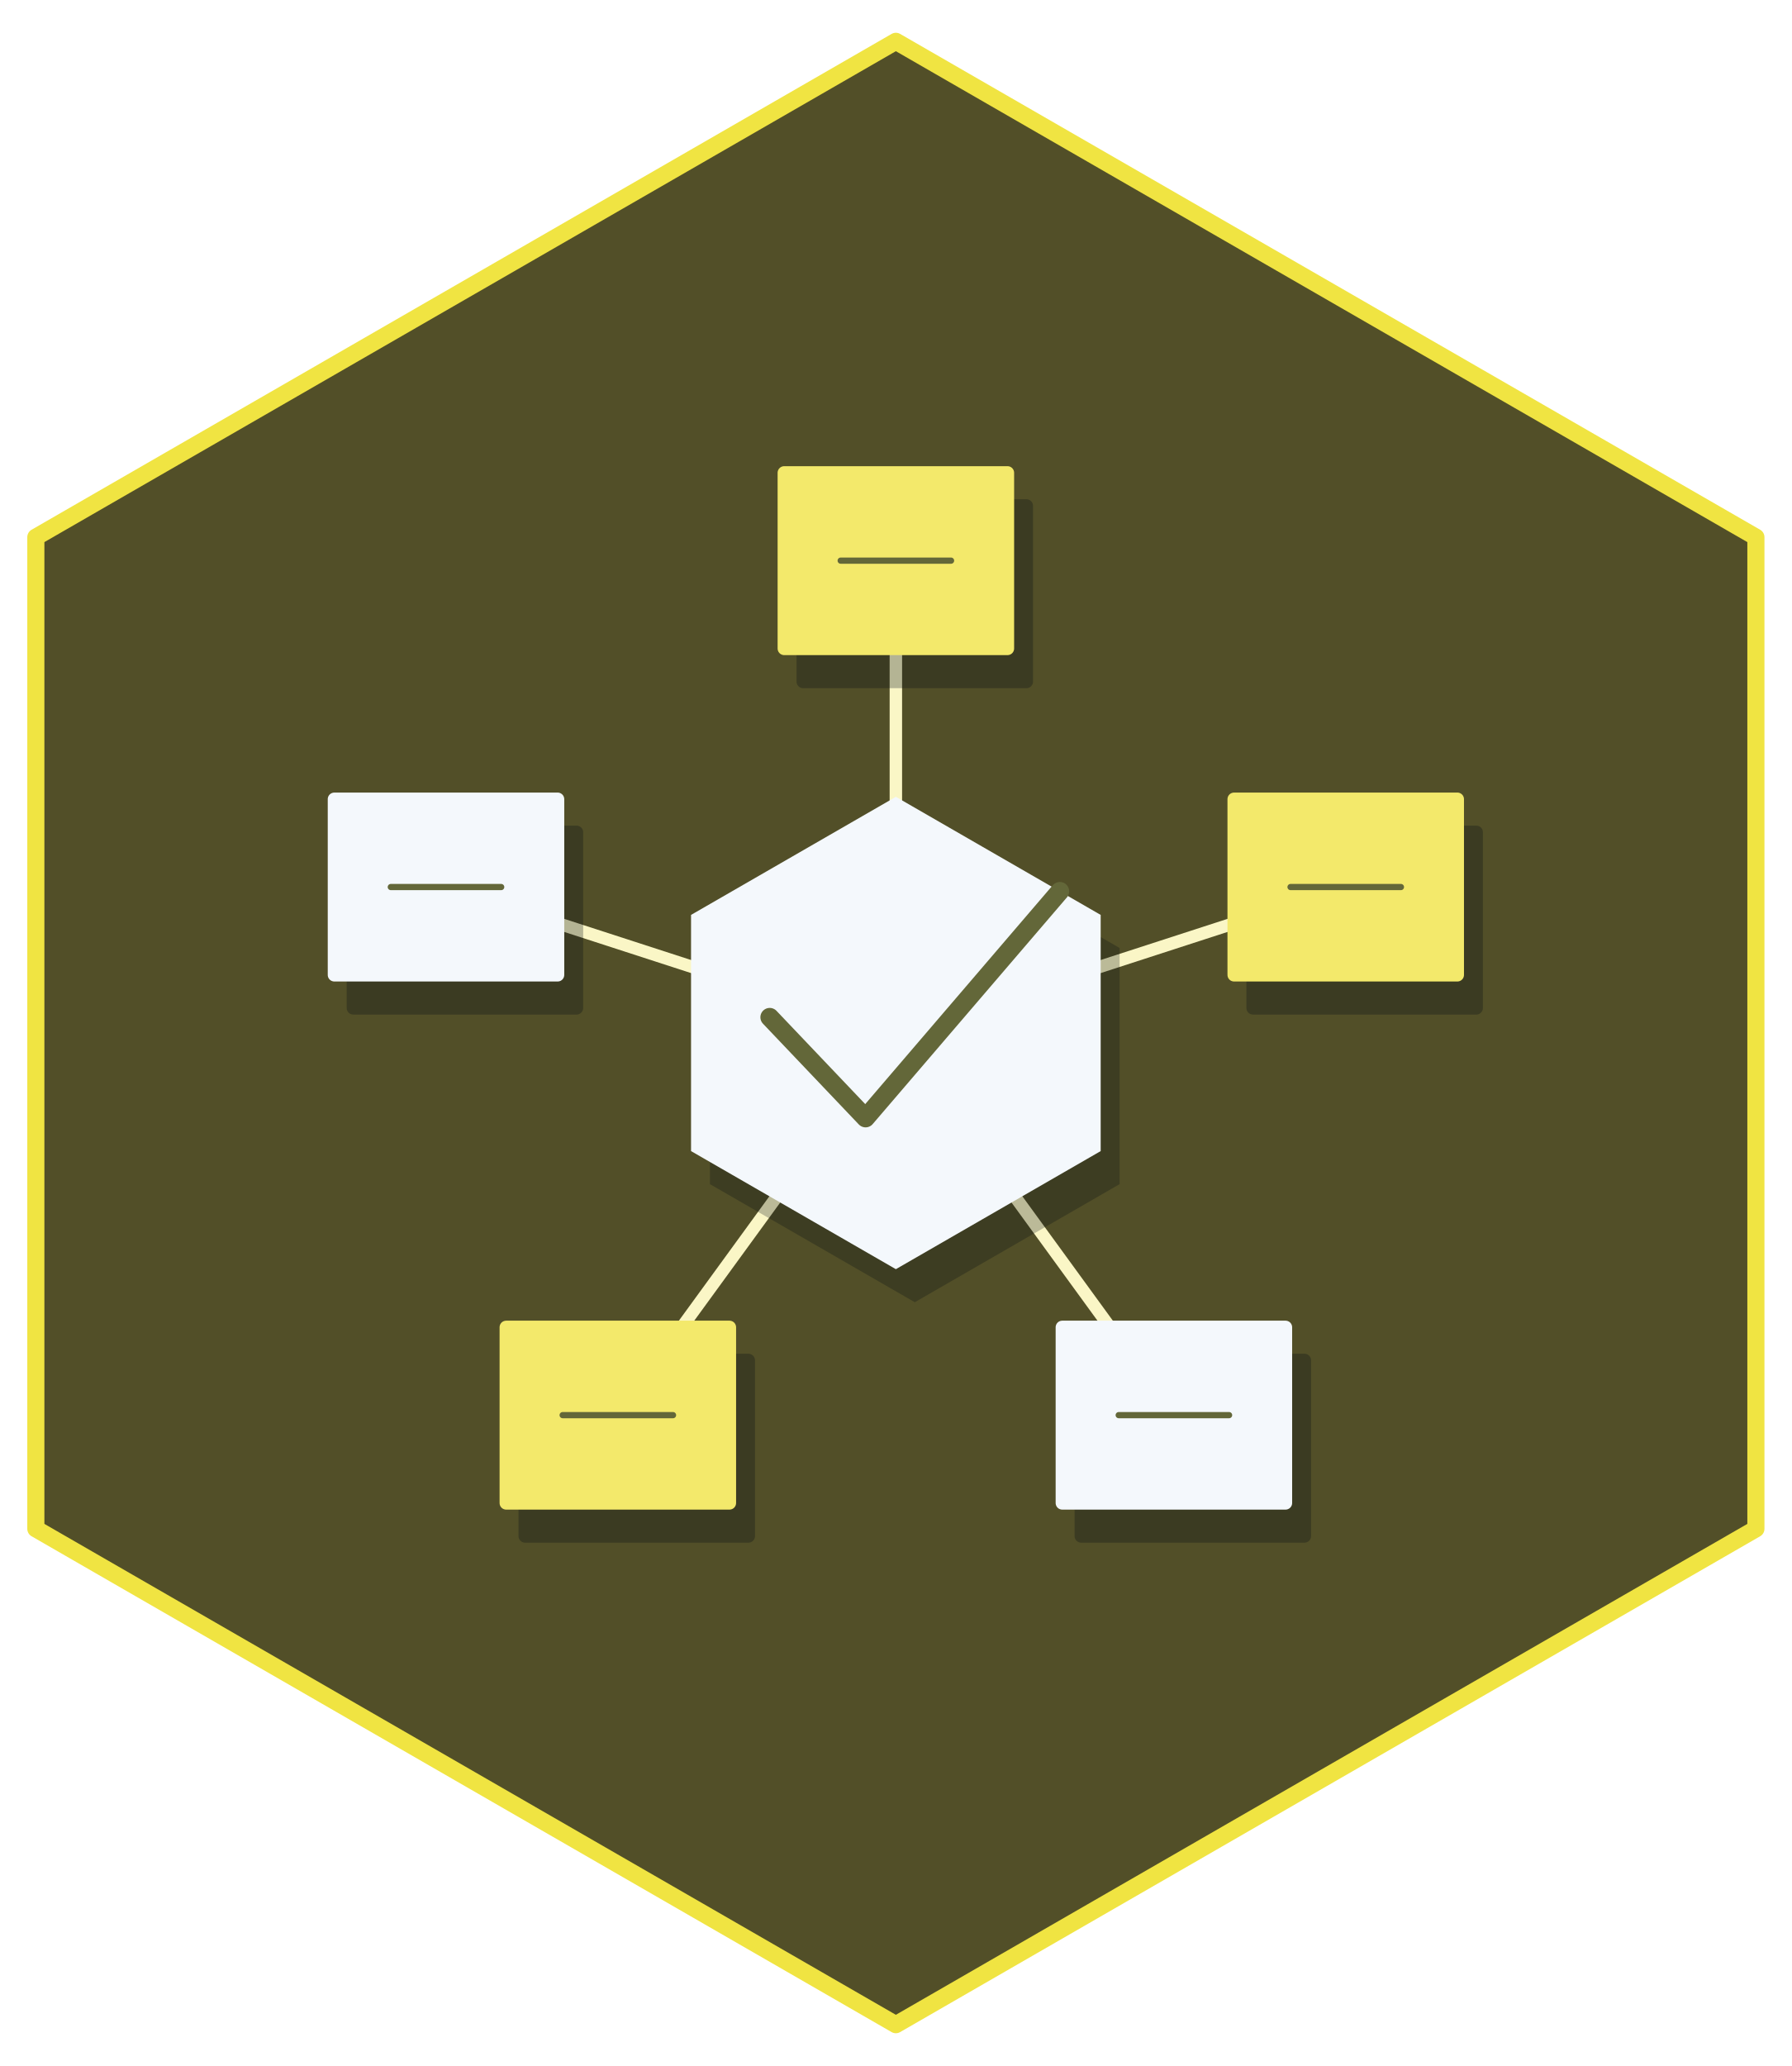
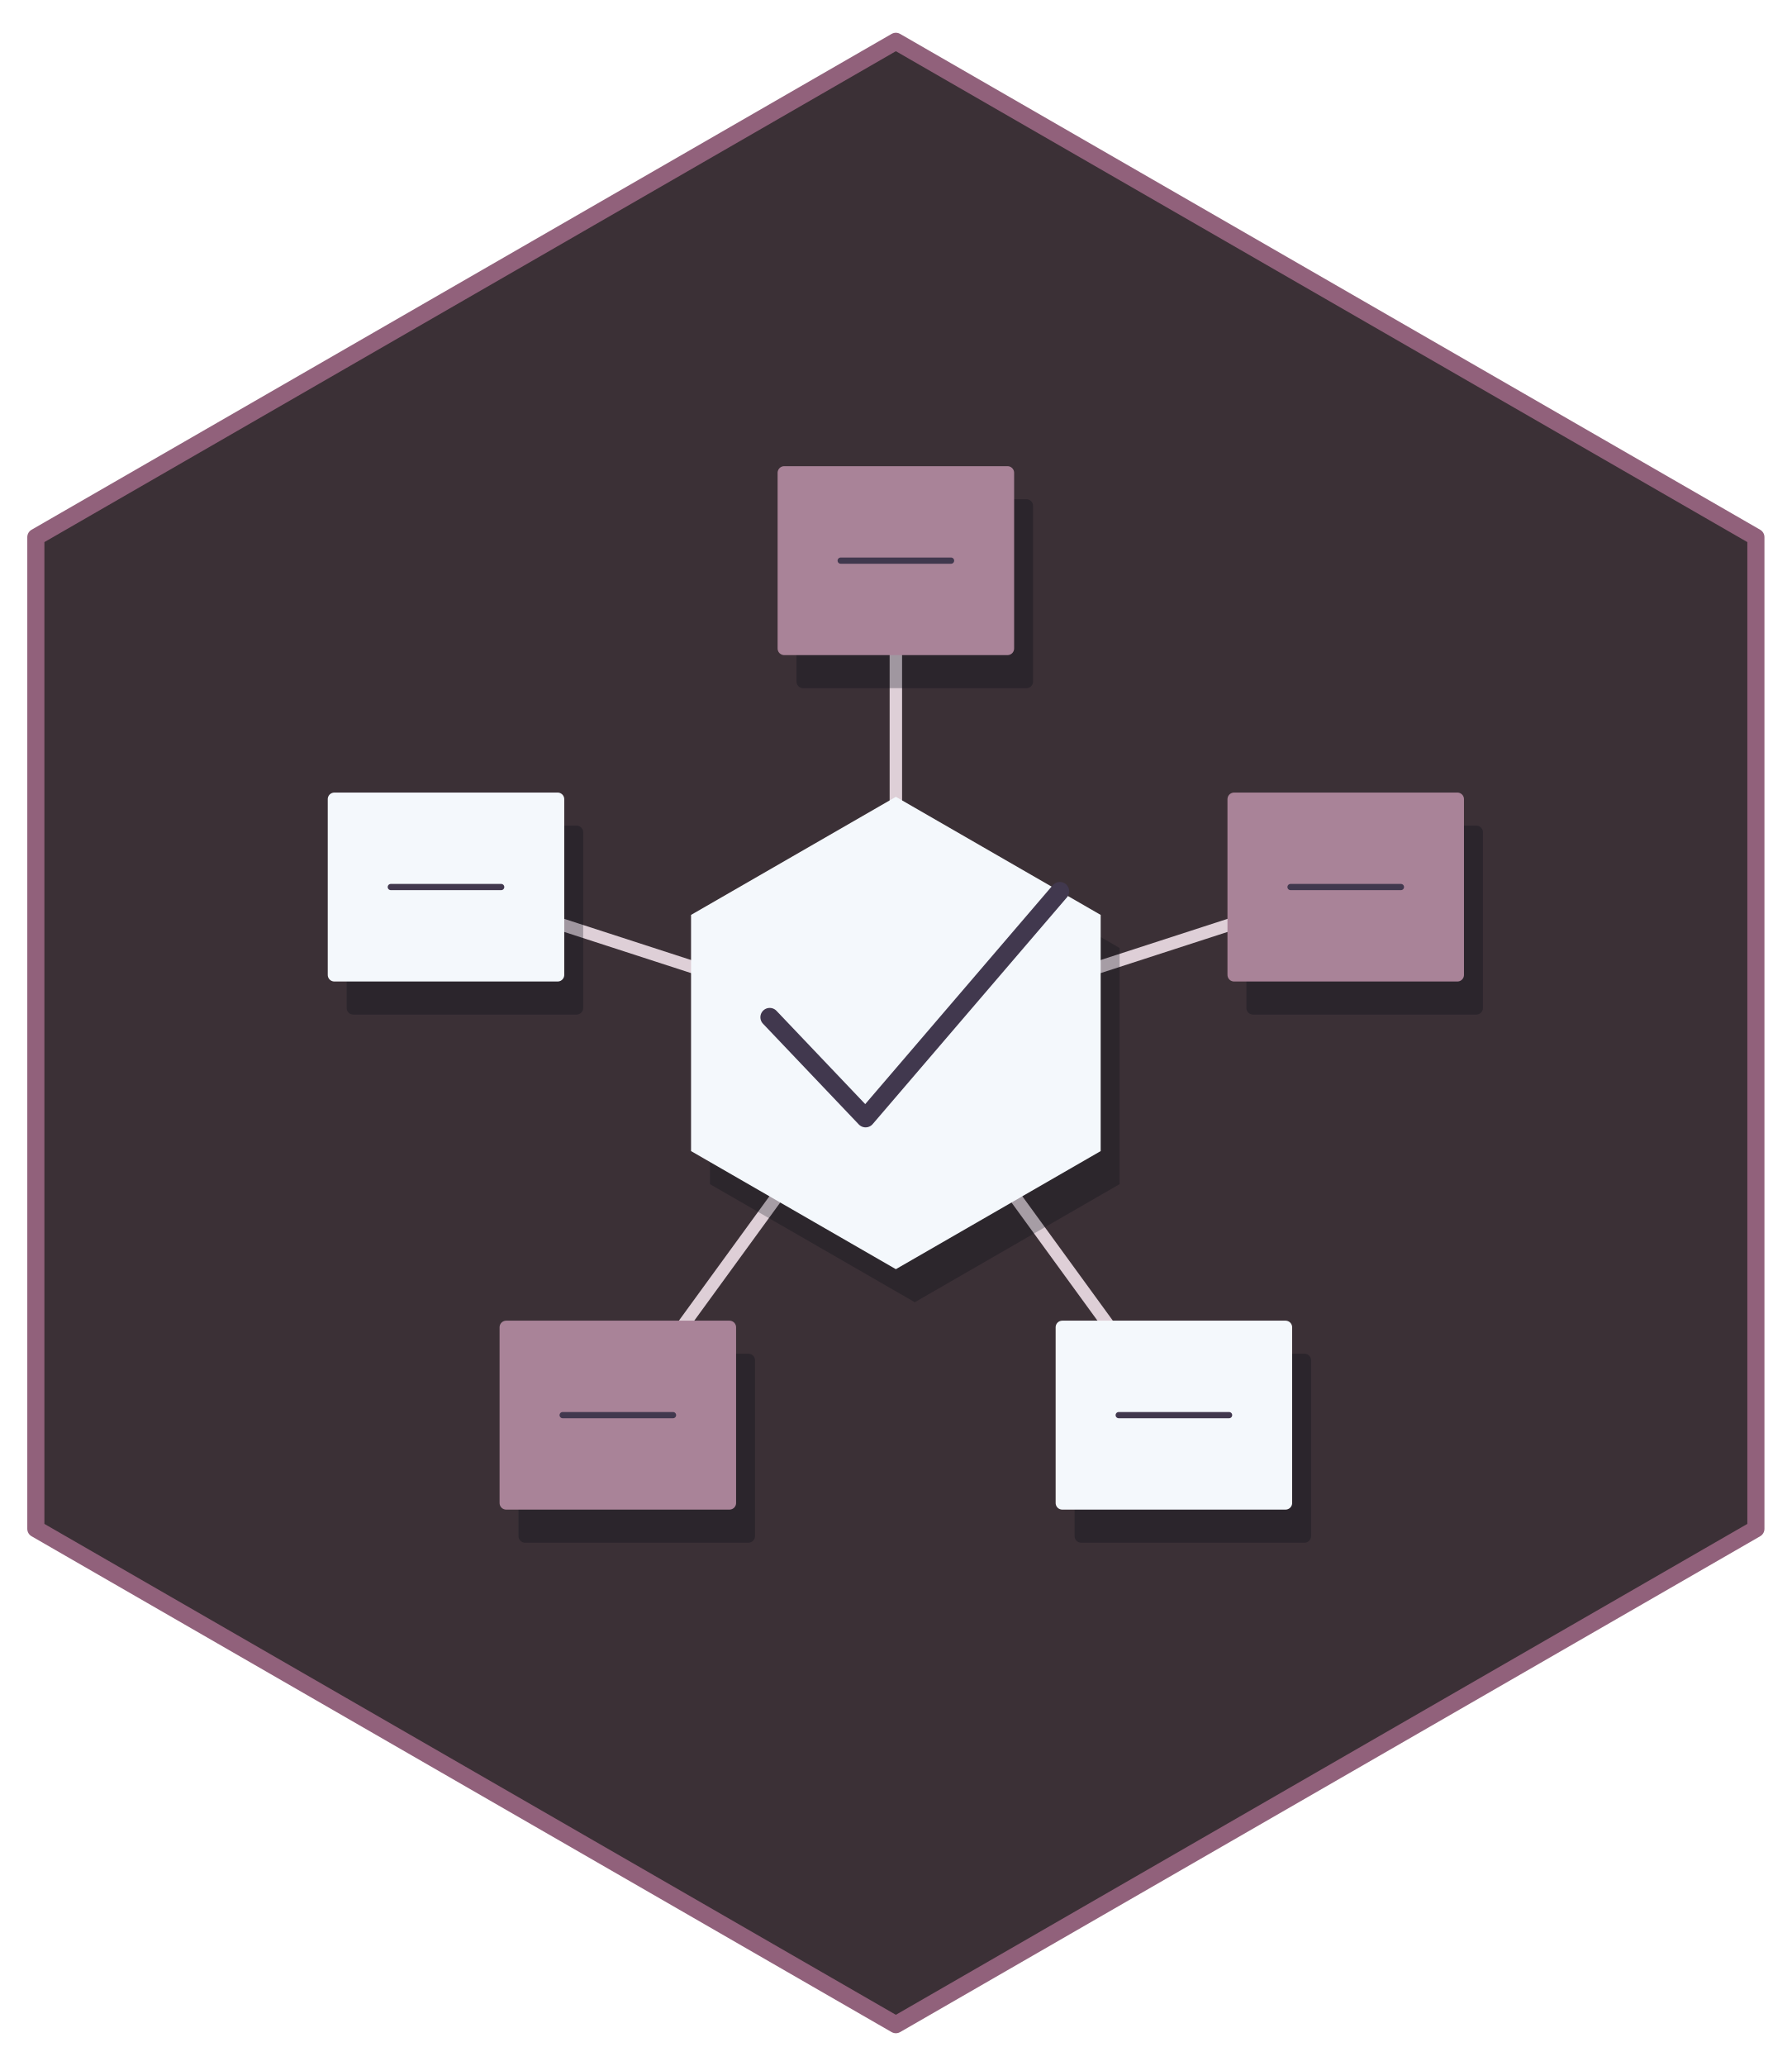
- <svg xmlns="http://www.w3.org/2000/svg" width="432pt" height="498pt" viewBox="0 0 432 498">
-   <path fill-rule="nonzero" fill="rgb(32.157%, 30.98%, 15.686%)" fill-opacity="1" stroke-width="4.125" stroke-linecap="round" stroke-linejoin="round" stroke="rgb(94.118%, 89.412%, 25.882%)" stroke-opacity="1" stroke-miterlimit="10" d="M 216 9.961 L 423.359 129.48 L 423.359 368.52 L 216 488.039 L 8.641 368.52 L 8.641 129.48 Z M 216 9.961 " />
-   <path fill="none" stroke-width="3" stroke-linecap="round" stroke-linejoin="round" stroke="rgb(98.039%, 96.471%, 77.647%)" stroke-opacity="1" stroke-miterlimit="10" d="M 216 249 L 216 135.141 " />
+ <svg xmlns="http://www.w3.org/2000/svg" width="432" height="498" viewBox="0 0 432 498">
+   <path fill-rule="nonzero" fill="rgb(23.137%, 18.824%, 21.176%)" fill-opacity="1" stroke-width="4.125" stroke-linecap="round" stroke-linejoin="round" stroke="rgb(56.863%, 38.039%, 48.235%)" stroke-opacity="1" stroke-miterlimit="10" d="M 216 9.961 L 423.359 129.48 L 423.359 368.52 L 216 488.039 L 8.641 368.52 L 8.641 129.48 Z M 216 9.961 " />
+   <path fill="none" stroke-width="3" stroke-linecap="round" stroke-linejoin="round" stroke="rgb(87.059%, 81.176%, 84.314%)" stroke-opacity="1" stroke-miterlimit="10" d="M 216 249 L 216 135.141 " />
  <path fill-rule="nonzero" fill="rgb(1.176%, 3.922%, 7.059%)" fill-opacity="0.278" d="M 193.645 165.883 L 247.48 165.883 L 247.414 165.883 L 247.672 165.871 L 247.922 165.82 L 248.164 165.73 L 248.387 165.602 L 248.586 165.438 L 248.754 165.246 L 248.891 165.031 L 248.992 164.793 L 249.055 164.547 L 249.074 164.289 L 249.074 121.934 L 249.055 121.68 L 248.992 121.43 L 248.891 121.195 L 248.754 120.977 L 248.586 120.785 L 248.387 120.621 L 248.164 120.496 L 247.922 120.402 L 247.672 120.352 L 247.48 120.34 L 193.645 120.34 L 193.836 120.352 L 193.578 120.34 L 193.324 120.371 L 193.078 120.445 L 192.848 120.555 L 192.637 120.699 L 192.449 120.879 L 192.297 121.082 L 192.176 121.309 L 192.098 121.555 L 192.055 121.805 L 192.051 121.934 L 192.051 164.289 L 192.055 164.16 L 192.055 164.418 L 192.098 164.672 L 192.176 164.914 L 192.297 165.141 L 192.449 165.348 L 192.637 165.523 L 192.848 165.672 L 193.078 165.781 L 193.324 165.852 L 193.578 165.883 Z M 193.645 165.883 " />
-   <path fill-rule="nonzero" fill="rgb(95.294%, 91.373%, 41.961%)" fill-opacity="1" d="M 189.082 157.914 L 242.918 157.914 L 242.855 157.914 L 243.109 157.902 L 243.363 157.852 L 243.602 157.758 L 243.824 157.633 L 244.023 157.469 L 244.191 157.277 L 244.328 157.059 L 244.43 156.824 L 244.492 156.574 L 244.512 156.32 L 244.512 113.965 L 244.492 113.707 L 244.43 113.461 L 244.328 113.223 L 244.191 113.008 L 244.023 112.816 L 243.824 112.652 L 243.602 112.523 L 243.363 112.434 L 243.109 112.383 L 242.918 112.371 L 189.082 112.371 L 189.273 112.383 L 189.02 112.371 L 188.762 112.402 L 188.516 112.473 L 188.285 112.582 L 188.074 112.73 L 187.891 112.906 L 187.734 113.113 L 187.617 113.34 L 187.535 113.582 L 187.492 113.836 L 187.488 113.965 L 187.488 156.32 L 187.492 156.191 L 187.492 156.449 L 187.535 156.699 L 187.617 156.945 L 187.734 157.172 L 187.891 157.375 L 188.074 157.555 L 188.285 157.699 L 188.516 157.809 L 188.762 157.883 L 189.02 157.914 Z M 189.082 157.914 " />
-   <path fill="none" stroke-width="1.5" stroke-linecap="round" stroke-linejoin="round" stroke="rgb(38.824%, 40.392%, 22.353%)" stroke-opacity="1" stroke-miterlimit="10" d="M 202.695 135.141 L 229.305 135.141 " />
-   <path fill="none" stroke-width="3" stroke-linecap="round" stroke-linejoin="round" stroke="rgb(98.039%, 96.471%, 77.647%)" stroke-opacity="1" stroke-miterlimit="10" d="M 216 249 L 107.535 213.816 " />
+   <path fill-rule="nonzero" fill="rgb(66.275%, 51.373%, 59.608%)" fill-opacity="1" d="M 189.082 157.914 L 242.918 157.914 L 242.855 157.914 L 243.109 157.902 L 243.363 157.852 L 243.602 157.758 L 243.824 157.633 L 244.023 157.469 L 244.191 157.277 L 244.328 157.059 L 244.43 156.824 L 244.492 156.574 L 244.512 156.32 L 244.512 113.965 L 244.492 113.707 L 244.43 113.461 L 244.328 113.223 L 244.191 113.008 L 244.023 112.816 L 243.824 112.652 L 243.602 112.523 L 243.363 112.434 L 243.109 112.383 L 242.918 112.371 L 189.082 112.371 L 189.273 112.383 L 189.02 112.371 L 188.762 112.402 L 188.516 112.473 L 188.285 112.582 L 188.074 112.73 L 187.891 112.906 L 187.734 113.113 L 187.617 113.34 L 187.535 113.582 L 187.492 113.836 L 187.488 113.965 L 187.488 156.32 L 187.492 156.191 L 187.492 156.449 L 187.535 156.699 L 187.617 156.945 L 187.734 157.172 L 187.891 157.375 L 188.074 157.555 L 188.285 157.699 L 188.516 157.809 L 188.762 157.883 L 189.02 157.914 Z M 189.082 157.914 " />
+   <path fill="none" stroke-width="1.5" stroke-linecap="round" stroke-linejoin="round" stroke="rgb(25.49%, 21.961%, 30.588%)" stroke-opacity="1" stroke-miterlimit="10" d="M 202.695 135.141 L 229.305 135.141 " />
+   <path fill="none" stroke-width="3" stroke-linecap="round" stroke-linejoin="round" stroke="rgb(87.059%, 81.176%, 84.314%)" stroke-opacity="1" stroke-miterlimit="10" d="M 216 249 L 107.535 213.816 " />
  <path fill-rule="nonzero" fill="rgb(1.176%, 3.922%, 7.059%)" fill-opacity="0.278" d="M 85.18 244.559 L 139.016 244.559 L 138.949 244.555 L 139.207 244.547 L 139.457 244.496 L 139.695 244.402 L 139.918 244.277 L 140.117 244.113 L 140.289 243.922 L 140.426 243.703 L 140.527 243.469 L 140.586 243.219 L 140.609 242.965 L 140.609 200.609 L 140.586 200.352 L 140.527 200.105 L 140.426 199.867 L 140.289 199.652 L 140.117 199.457 L 139.918 199.297 L 139.695 199.168 L 139.457 199.078 L 139.207 199.027 L 139.016 199.016 L 85.18 199.016 L 85.371 199.027 L 85.113 199.016 L 84.859 199.047 L 84.613 199.117 L 84.379 199.227 L 84.168 199.375 L 83.984 199.551 L 83.832 199.758 L 83.711 199.984 L 83.629 200.227 L 83.59 200.48 L 83.582 200.609 L 83.582 242.965 L 83.59 242.836 L 83.59 243.094 L 83.629 243.344 L 83.711 243.59 L 83.832 243.816 L 83.984 244.02 L 84.168 244.199 L 84.379 244.344 L 84.613 244.453 L 84.859 244.523 L 85.113 244.555 Z M 85.18 244.559 " />
  <path fill-rule="nonzero" fill="rgb(95.686%, 97.255%, 98.824%)" fill-opacity="1" d="M 80.617 236.586 L 134.453 236.586 L 134.387 236.586 L 134.645 236.574 L 134.895 236.523 L 135.137 236.434 L 135.355 236.305 L 135.555 236.145 L 135.727 235.949 L 135.863 235.734 L 135.965 235.5 L 136.023 235.25 L 136.047 234.992 L 136.047 192.637 L 136.023 192.383 L 135.965 192.133 L 135.863 191.898 L 135.727 191.68 L 135.555 191.488 L 135.355 191.328 L 135.137 191.199 L 134.895 191.105 L 134.645 191.055 L 134.453 191.043 L 80.617 191.043 L 80.809 191.055 L 80.551 191.047 L 80.297 191.078 L 80.051 191.148 L 79.82 191.258 L 79.609 191.402 L 79.422 191.582 L 79.27 191.785 L 79.148 192.012 L 79.066 192.258 L 79.027 192.512 L 79.023 192.637 L 79.023 234.992 L 79.027 234.867 L 79.027 235.121 L 79.066 235.375 L 79.148 235.617 L 79.27 235.844 L 79.422 236.051 L 79.609 236.227 L 79.82 236.375 L 80.051 236.484 L 80.297 236.555 L 80.551 236.586 Z M 80.617 236.586 " />
-   <path fill="none" stroke-width="1.5" stroke-linecap="round" stroke-linejoin="round" stroke="rgb(38.824%, 40.392%, 22.353%)" stroke-opacity="1" stroke-miterlimit="10" d="M 94.227 213.816 L 120.84 213.816 " />
-   <path fill="none" stroke-width="3" stroke-linecap="round" stroke-linejoin="round" stroke="rgb(98.039%, 96.471%, 77.647%)" stroke-opacity="1" stroke-miterlimit="10" d="M 216 249 L 148.965 341.113 " />
+   <path fill="none" stroke-width="1.5" stroke-linecap="round" stroke-linejoin="round" stroke="rgb(25.49%, 21.961%, 30.588%)" stroke-opacity="1" stroke-miterlimit="10" d="M 94.227 213.816 L 120.84 213.816 " />
+   <path fill="none" stroke-width="3" stroke-linecap="round" stroke-linejoin="round" stroke="rgb(87.059%, 81.176%, 84.314%)" stroke-opacity="1" stroke-miterlimit="10" d="M 216 249 L 148.965 341.113 " />
  <path fill-rule="nonzero" fill="rgb(1.176%, 3.922%, 7.059%)" fill-opacity="0.278" d="M 126.609 371.855 L 180.445 371.855 L 180.379 371.855 L 180.637 371.844 L 180.887 371.793 L 181.129 371.699 L 181.352 371.574 L 181.547 371.41 L 181.719 371.219 L 181.855 371 L 181.957 370.766 L 182.016 370.516 L 182.039 370.262 L 182.039 327.906 L 182.016 327.648 L 181.957 327.402 L 181.855 327.164 L 181.719 326.949 L 181.547 326.758 L 181.352 326.594 L 181.129 326.465 L 180.887 326.375 L 180.637 326.324 L 180.445 326.312 L 126.609 326.312 L 126.801 326.324 L 126.543 326.312 L 126.289 326.344 L 126.043 326.414 L 125.812 326.523 L 125.602 326.672 L 125.414 326.848 L 125.262 327.055 L 125.141 327.281 L 125.059 327.523 L 125.02 327.777 L 125.016 327.906 L 125.016 370.262 L 125.02 370.133 L 125.02 370.391 L 125.059 370.641 L 125.141 370.887 L 125.262 371.113 L 125.414 371.316 L 125.602 371.496 L 125.812 371.641 L 126.043 371.75 L 126.289 371.824 L 126.543 371.855 Z M 126.609 371.855 " />
-   <path fill-rule="nonzero" fill="rgb(95.294%, 91.373%, 41.961%)" fill-opacity="1" d="M 122.047 363.883 L 175.883 363.883 L 175.816 363.883 L 176.074 363.875 L 176.324 363.82 L 176.566 363.73 L 176.789 363.602 L 176.988 363.441 L 177.156 363.25 L 177.293 363.031 L 177.395 362.797 L 177.457 362.547 L 177.477 362.289 L 177.477 319.934 L 177.457 319.68 L 177.395 319.43 L 177.293 319.195 L 177.156 318.977 L 176.988 318.785 L 176.789 318.625 L 176.566 318.496 L 176.324 318.406 L 176.074 318.352 L 175.883 318.34 L 122.047 318.34 L 122.238 318.352 L 121.98 318.344 L 121.727 318.375 L 121.48 318.445 L 121.25 318.555 L 121.039 318.699 L 120.852 318.879 L 120.699 319.082 L 120.578 319.312 L 120.5 319.555 L 120.457 319.809 L 120.453 319.934 L 120.453 362.289 L 120.457 362.164 L 120.457 362.418 L 120.5 362.672 L 120.578 362.914 L 120.699 363.145 L 120.852 363.348 L 121.039 363.527 L 121.25 363.672 L 121.48 363.781 L 121.727 363.852 L 121.98 363.883 Z M 122.047 363.883 " />
-   <path fill="none" stroke-width="1.5" stroke-linecap="round" stroke-linejoin="round" stroke="rgb(38.824%, 40.392%, 22.353%)" stroke-opacity="1" stroke-miterlimit="10" d="M 135.66 341.113 L 162.27 341.113 " />
-   <path fill="none" stroke-width="3" stroke-linecap="round" stroke-linejoin="round" stroke="rgb(98.039%, 96.471%, 77.647%)" stroke-opacity="1" stroke-miterlimit="10" d="M 216 249 L 283.035 341.113 " />
+   <path fill-rule="nonzero" fill="rgb(66.275%, 51.373%, 59.608%)" fill-opacity="1" d="M 122.047 363.883 L 175.883 363.883 L 175.816 363.883 L 176.074 363.875 L 176.324 363.82 L 176.566 363.73 L 176.789 363.602 L 176.988 363.441 L 177.156 363.25 L 177.293 363.031 L 177.395 362.797 L 177.457 362.547 L 177.477 362.289 L 177.477 319.934 L 177.457 319.68 L 177.395 319.43 L 177.293 319.195 L 177.156 318.977 L 176.988 318.785 L 176.789 318.625 L 176.566 318.496 L 176.324 318.406 L 176.074 318.352 L 175.883 318.34 L 122.047 318.34 L 122.238 318.352 L 121.98 318.344 L 121.727 318.375 L 121.48 318.445 L 121.25 318.555 L 121.039 318.699 L 120.852 318.879 L 120.699 319.082 L 120.578 319.312 L 120.5 319.555 L 120.457 319.809 L 120.453 319.934 L 120.453 362.289 L 120.457 362.164 L 120.457 362.418 L 120.5 362.672 L 120.578 362.914 L 120.699 363.145 L 120.852 363.348 L 121.039 363.527 L 121.25 363.672 L 121.48 363.781 L 121.727 363.852 L 121.98 363.883 Z M 122.047 363.883 " />
+   <path fill="none" stroke-width="1.5" stroke-linecap="round" stroke-linejoin="round" stroke="rgb(25.49%, 21.961%, 30.588%)" stroke-opacity="1" stroke-miterlimit="10" d="M 135.66 341.113 L 162.27 341.113 " />
+   <path fill="none" stroke-width="3" stroke-linecap="round" stroke-linejoin="round" stroke="rgb(87.059%, 81.176%, 84.314%)" stroke-opacity="1" stroke-miterlimit="10" d="M 216 249 L 283.035 341.113 " />
  <path fill-rule="nonzero" fill="rgb(1.176%, 3.922%, 7.059%)" fill-opacity="0.278" d="M 260.68 371.855 L 314.516 371.855 L 314.453 371.855 L 314.707 371.844 L 314.961 371.793 L 315.199 371.699 L 315.422 371.574 L 315.621 371.41 L 315.789 371.219 L 315.926 371 L 316.027 370.766 L 316.09 370.516 L 316.109 370.262 L 316.109 327.906 L 316.09 327.648 L 316.027 327.402 L 315.926 327.164 L 315.789 326.949 L 315.621 326.758 L 315.422 326.594 L 315.199 326.465 L 314.961 326.375 L 314.707 326.324 L 314.516 326.312 L 260.68 326.312 L 260.871 326.324 L 260.617 326.312 L 260.359 326.344 L 260.113 326.414 L 259.883 326.523 L 259.672 326.672 L 259.488 326.848 L 259.332 327.055 L 259.215 327.281 L 259.133 327.523 L 259.09 327.777 L 259.086 327.906 L 259.086 370.262 L 259.09 370.133 L 259.09 370.391 L 259.133 370.641 L 259.215 370.887 L 259.332 371.113 L 259.488 371.316 L 259.672 371.496 L 259.883 371.641 L 260.113 371.75 L 260.359 371.824 L 260.617 371.855 Z M 260.68 371.855 " />
  <path fill-rule="nonzero" fill="rgb(95.686%, 97.255%, 98.824%)" fill-opacity="1" d="M 256.117 363.883 L 309.953 363.883 L 309.891 363.883 L 310.145 363.875 L 310.398 363.82 L 310.637 363.73 L 310.859 363.602 L 311.059 363.441 L 311.227 363.25 L 311.363 363.031 L 311.465 362.797 L 311.527 362.547 L 311.547 362.289 L 311.547 319.934 L 311.527 319.68 L 311.465 319.43 L 311.363 319.195 L 311.227 318.977 L 311.059 318.785 L 310.859 318.625 L 310.637 318.496 L 310.398 318.406 L 310.145 318.352 L 309.953 318.34 L 256.117 318.34 L 256.309 318.352 L 256.055 318.344 L 255.801 318.375 L 255.551 318.445 L 255.32 318.555 L 255.109 318.699 L 254.926 318.879 L 254.77 319.082 L 254.652 319.312 L 254.57 319.555 L 254.527 319.809 L 254.523 319.934 L 254.523 362.289 L 254.527 362.164 L 254.527 362.418 L 254.57 362.672 L 254.652 362.914 L 254.77 363.145 L 254.926 363.348 L 255.109 363.527 L 255.32 363.672 L 255.551 363.781 L 255.801 363.852 L 256.055 363.883 Z M 256.117 363.883 " />
-   <path fill="none" stroke-width="1.5" stroke-linecap="round" stroke-linejoin="round" stroke="rgb(38.824%, 40.392%, 22.353%)" stroke-opacity="1" stroke-miterlimit="10" d="M 269.73 341.113 L 296.34 341.113 " />
-   <path fill="none" stroke-width="3" stroke-linecap="round" stroke-linejoin="round" stroke="rgb(98.039%, 96.471%, 77.647%)" stroke-opacity="1" stroke-miterlimit="10" d="M 216 249 L 324.465 213.816 " />
+   <path fill="none" stroke-width="1.5" stroke-linecap="round" stroke-linejoin="round" stroke="rgb(25.49%, 21.961%, 30.588%)" stroke-opacity="1" stroke-miterlimit="10" d="M 269.73 341.113 L 296.34 341.113 " />
+   <path fill="none" stroke-width="3" stroke-linecap="round" stroke-linejoin="round" stroke="rgb(87.059%, 81.176%, 84.314%)" stroke-opacity="1" stroke-miterlimit="10" d="M 216 249 L 324.465 213.816 " />
  <path fill-rule="nonzero" fill="rgb(1.176%, 3.922%, 7.059%)" fill-opacity="0.278" d="M 302.109 244.559 L 355.945 244.559 L 355.883 244.555 L 356.137 244.547 L 356.391 244.496 L 356.629 244.402 L 356.852 244.277 L 357.051 244.113 L 357.219 243.922 L 357.359 243.703 L 357.457 243.469 L 357.52 243.219 L 357.539 242.965 L 357.539 200.609 L 357.52 200.352 L 357.457 200.105 L 357.359 199.867 L 357.219 199.652 L 357.051 199.457 L 356.852 199.297 L 356.629 199.168 L 356.391 199.078 L 356.137 199.027 L 355.945 199.016 L 302.109 199.016 L 302.301 199.027 L 302.047 199.016 L 301.793 199.047 L 301.543 199.117 L 301.312 199.227 L 301.102 199.375 L 300.918 199.551 L 300.762 199.758 L 300.645 199.984 L 300.562 200.227 L 300.52 200.48 L 300.516 200.609 L 300.516 242.965 L 300.52 242.836 L 300.52 243.094 L 300.562 243.344 L 300.645 243.59 L 300.762 243.816 L 300.918 244.02 L 301.102 244.199 L 301.312 244.344 L 301.543 244.453 L 301.793 244.523 L 302.047 244.555 Z M 302.109 244.559 " />
-   <path fill-rule="nonzero" fill="rgb(95.294%, 91.373%, 41.961%)" fill-opacity="1" d="M 297.547 236.586 L 351.383 236.586 L 351.32 236.586 L 351.578 236.574 L 351.828 236.523 L 352.066 236.434 L 352.289 236.305 L 352.488 236.145 L 352.66 235.949 L 352.797 235.734 L 352.895 235.5 L 352.957 235.25 L 352.977 234.992 L 352.977 192.637 L 352.957 192.383 L 352.895 192.133 L 352.797 191.898 L 352.66 191.68 L 352.488 191.488 L 352.289 191.328 L 352.066 191.199 L 351.828 191.105 L 351.578 191.055 L 351.383 191.043 L 297.547 191.043 L 297.742 191.055 L 297.484 191.047 L 297.23 191.078 L 296.984 191.148 L 296.75 191.258 L 296.539 191.402 L 296.355 191.582 L 296.199 191.785 L 296.082 192.012 L 296 192.258 L 295.961 192.512 L 295.953 192.637 L 295.953 234.992 L 295.961 234.867 L 295.961 235.121 L 296 235.375 L 296.082 235.617 L 296.199 235.844 L 296.355 236.051 L 296.539 236.227 L 296.75 236.375 L 296.984 236.484 L 297.23 236.555 L 297.484 236.586 Z M 297.547 236.586 " />
-   <path fill="none" stroke-width="1.5" stroke-linecap="round" stroke-linejoin="round" stroke="rgb(38.824%, 40.392%, 22.353%)" stroke-opacity="1" stroke-miterlimit="10" d="M 311.16 213.816 L 337.773 213.816 " />
+   <path fill-rule="nonzero" fill="rgb(66.275%, 51.373%, 59.608%)" fill-opacity="1" d="M 297.547 236.586 L 351.383 236.586 L 351.32 236.586 L 351.578 236.574 L 351.828 236.523 L 352.066 236.434 L 352.289 236.305 L 352.488 236.145 L 352.66 235.949 L 352.797 235.734 L 352.895 235.5 L 352.957 235.25 L 352.977 234.992 L 352.977 192.637 L 352.957 192.383 L 352.895 192.133 L 352.797 191.898 L 352.66 191.68 L 352.488 191.488 L 352.289 191.328 L 352.066 191.199 L 351.828 191.105 L 351.578 191.055 L 351.383 191.043 L 297.547 191.043 L 297.742 191.055 L 297.484 191.047 L 297.23 191.078 L 296.984 191.148 L 296.75 191.258 L 296.539 191.402 L 296.355 191.582 L 296.199 191.785 L 296.082 192.012 L 296 192.258 L 295.961 192.512 L 295.953 192.637 L 295.953 234.992 L 295.961 234.867 L 295.961 235.121 L 296 235.375 L 296.082 235.617 L 296.199 235.844 L 296.355 236.051 L 296.539 236.227 L 296.75 236.375 L 296.984 236.484 L 297.23 236.555 L 297.484 236.586 Z M 297.547 236.586 " />
+   <path fill="none" stroke-width="1.5" stroke-linecap="round" stroke-linejoin="round" stroke="rgb(25.49%, 21.961%, 30.588%)" stroke-opacity="1" stroke-miterlimit="10" d="M 311.16 213.816 L 337.773 213.816 " />
  <path fill-rule="nonzero" fill="rgb(1.176%, 3.922%, 7.059%)" fill-opacity="0.251" d="M 220.562 200.043 L 171.176 228.504 L 171.176 285.434 L 220.562 313.898 L 269.945 285.434 L 269.945 228.504 Z M 220.562 200.043 " />
  <path fill-rule="nonzero" fill="rgb(95.686%, 97.255%, 98.824%)" fill-opacity="1" d="M 216 192.07 L 166.617 220.535 L 166.617 277.465 L 216 305.93 L 265.383 277.465 L 265.383 220.535 Z M 216 192.07 " />
-   <path fill="none" stroke-width="4.5" stroke-linecap="round" stroke-linejoin="round" stroke="rgb(38.824%, 40.392%, 22.353%)" stroke-opacity="1" stroke-miterlimit="10" d="M 185.586 245.203 L 208.699 269.496 L 255.535 214.844 " />
+   <path fill="none" stroke-width="4.5" stroke-linecap="round" stroke-linejoin="round" stroke="rgb(25.49%, 21.961%, 30.588%)" stroke-opacity="1" stroke-miterlimit="10" d="M 185.586 245.203 L 208.699 269.496 L 255.535 214.844 " />
</svg>
